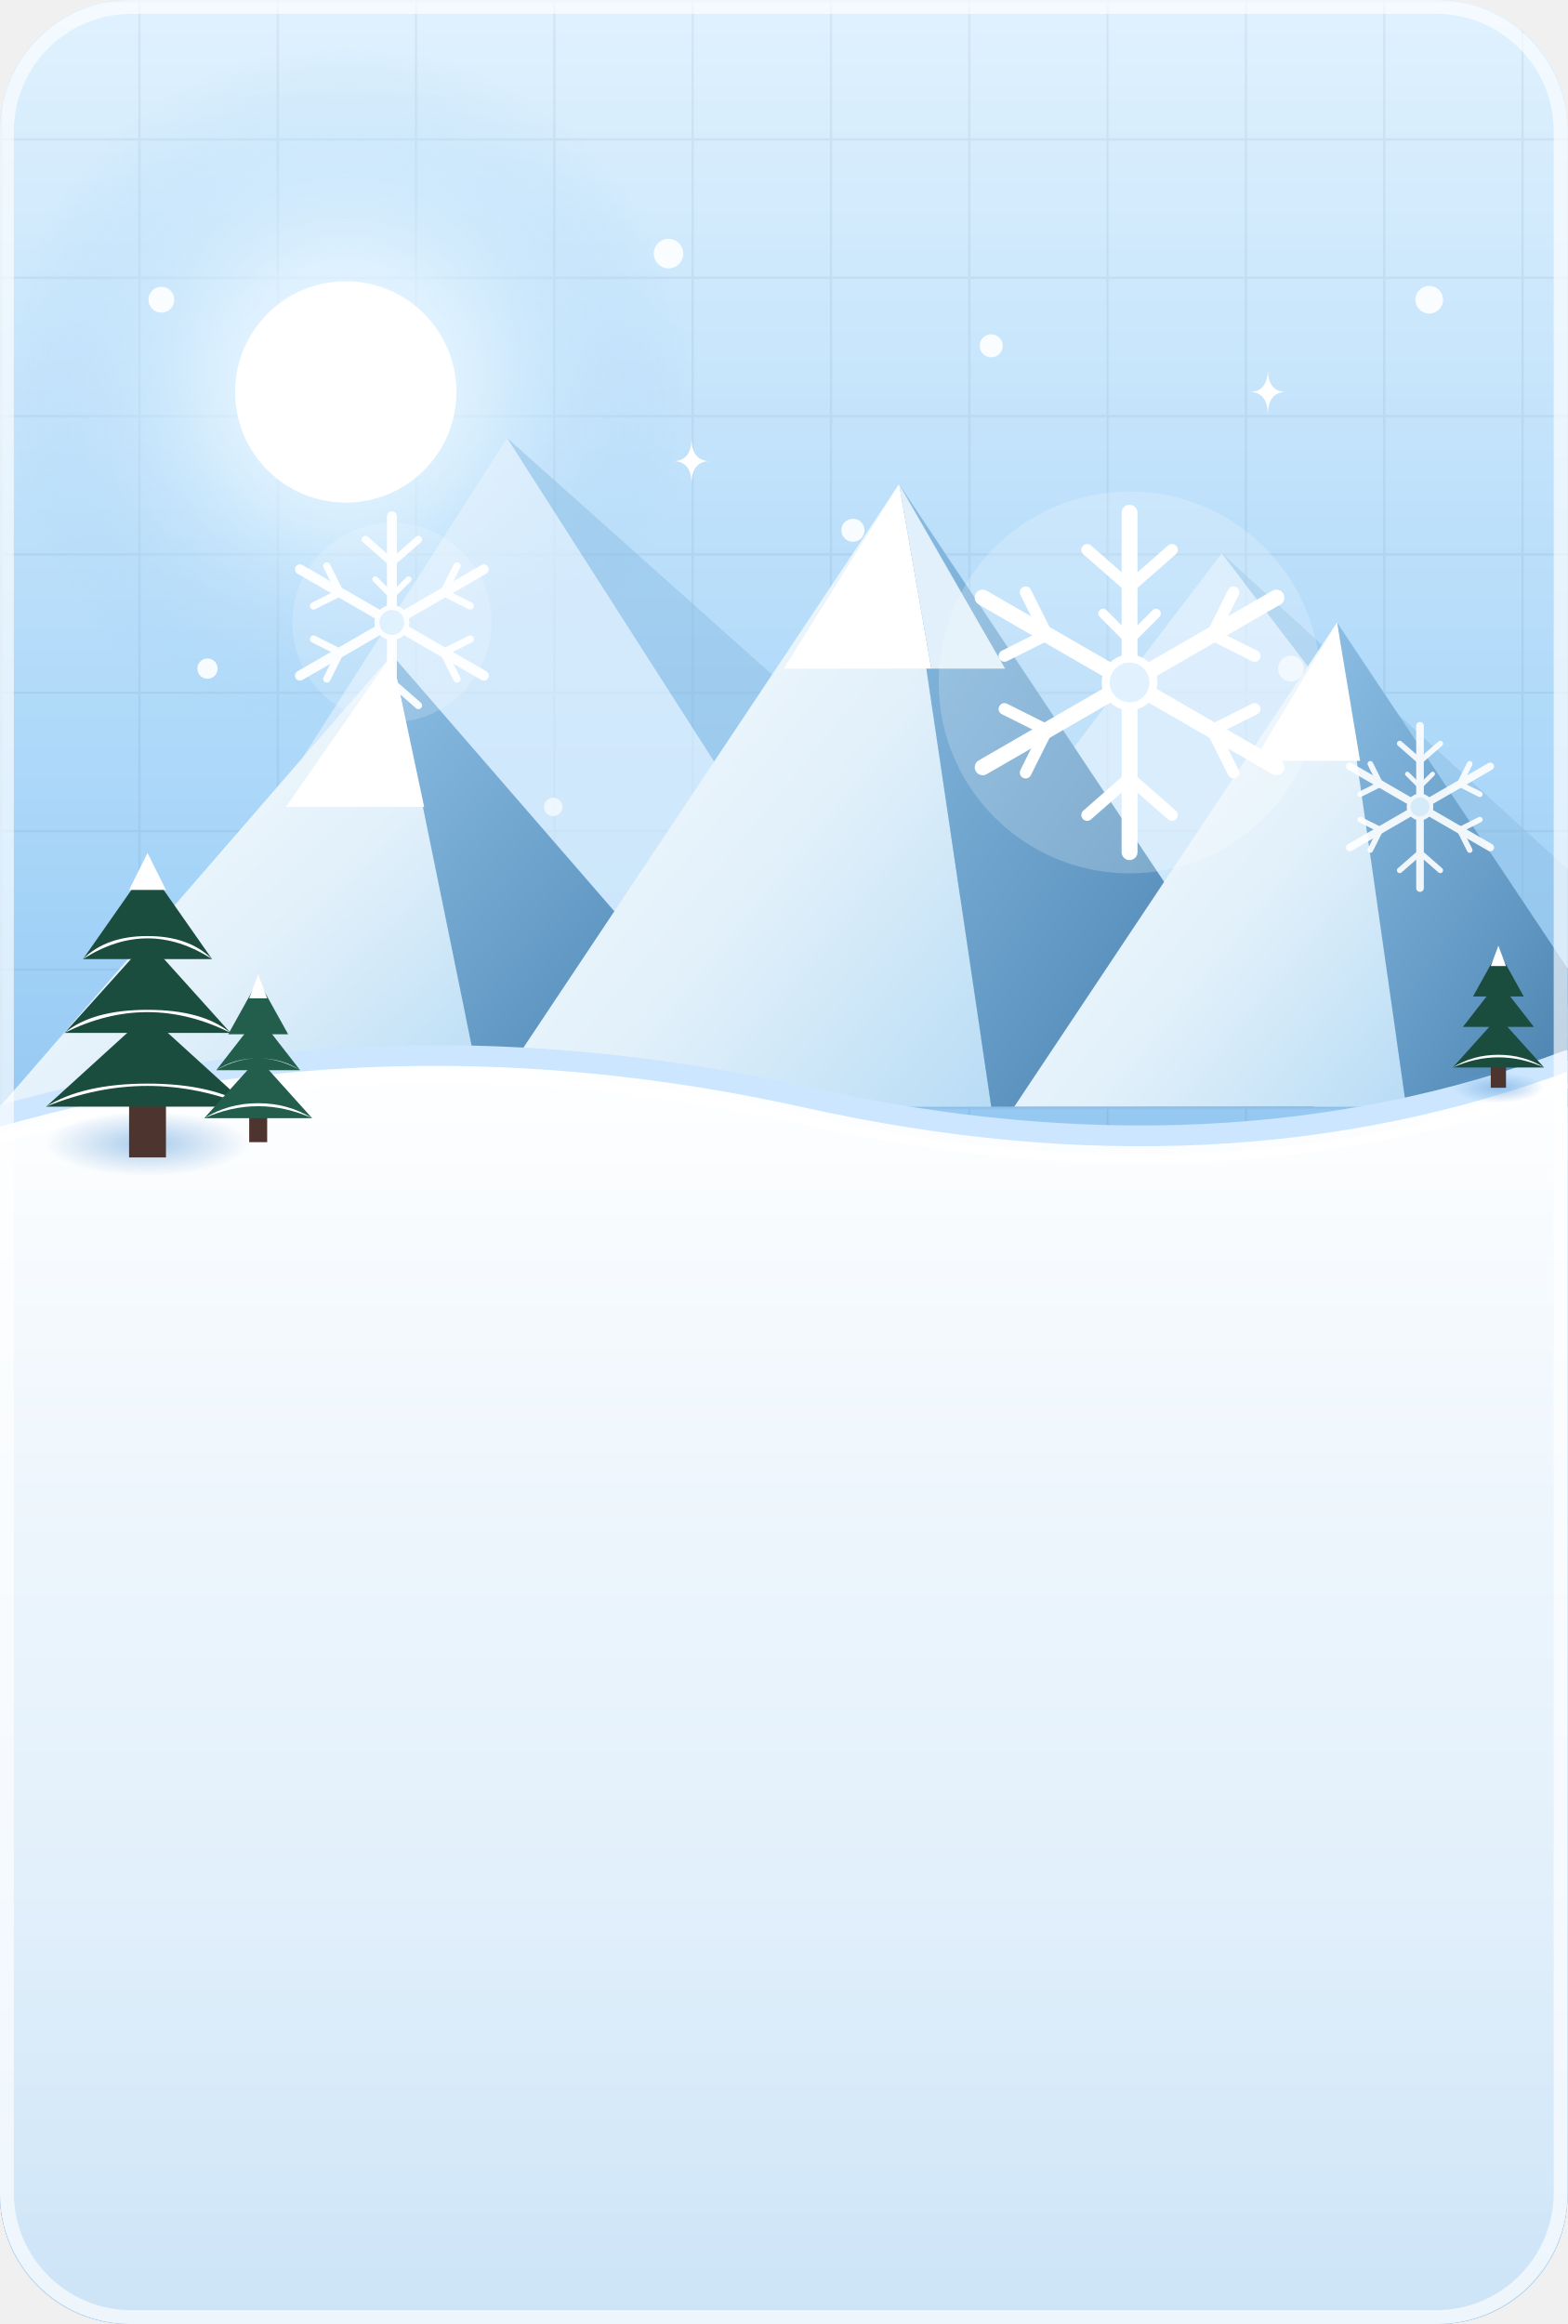
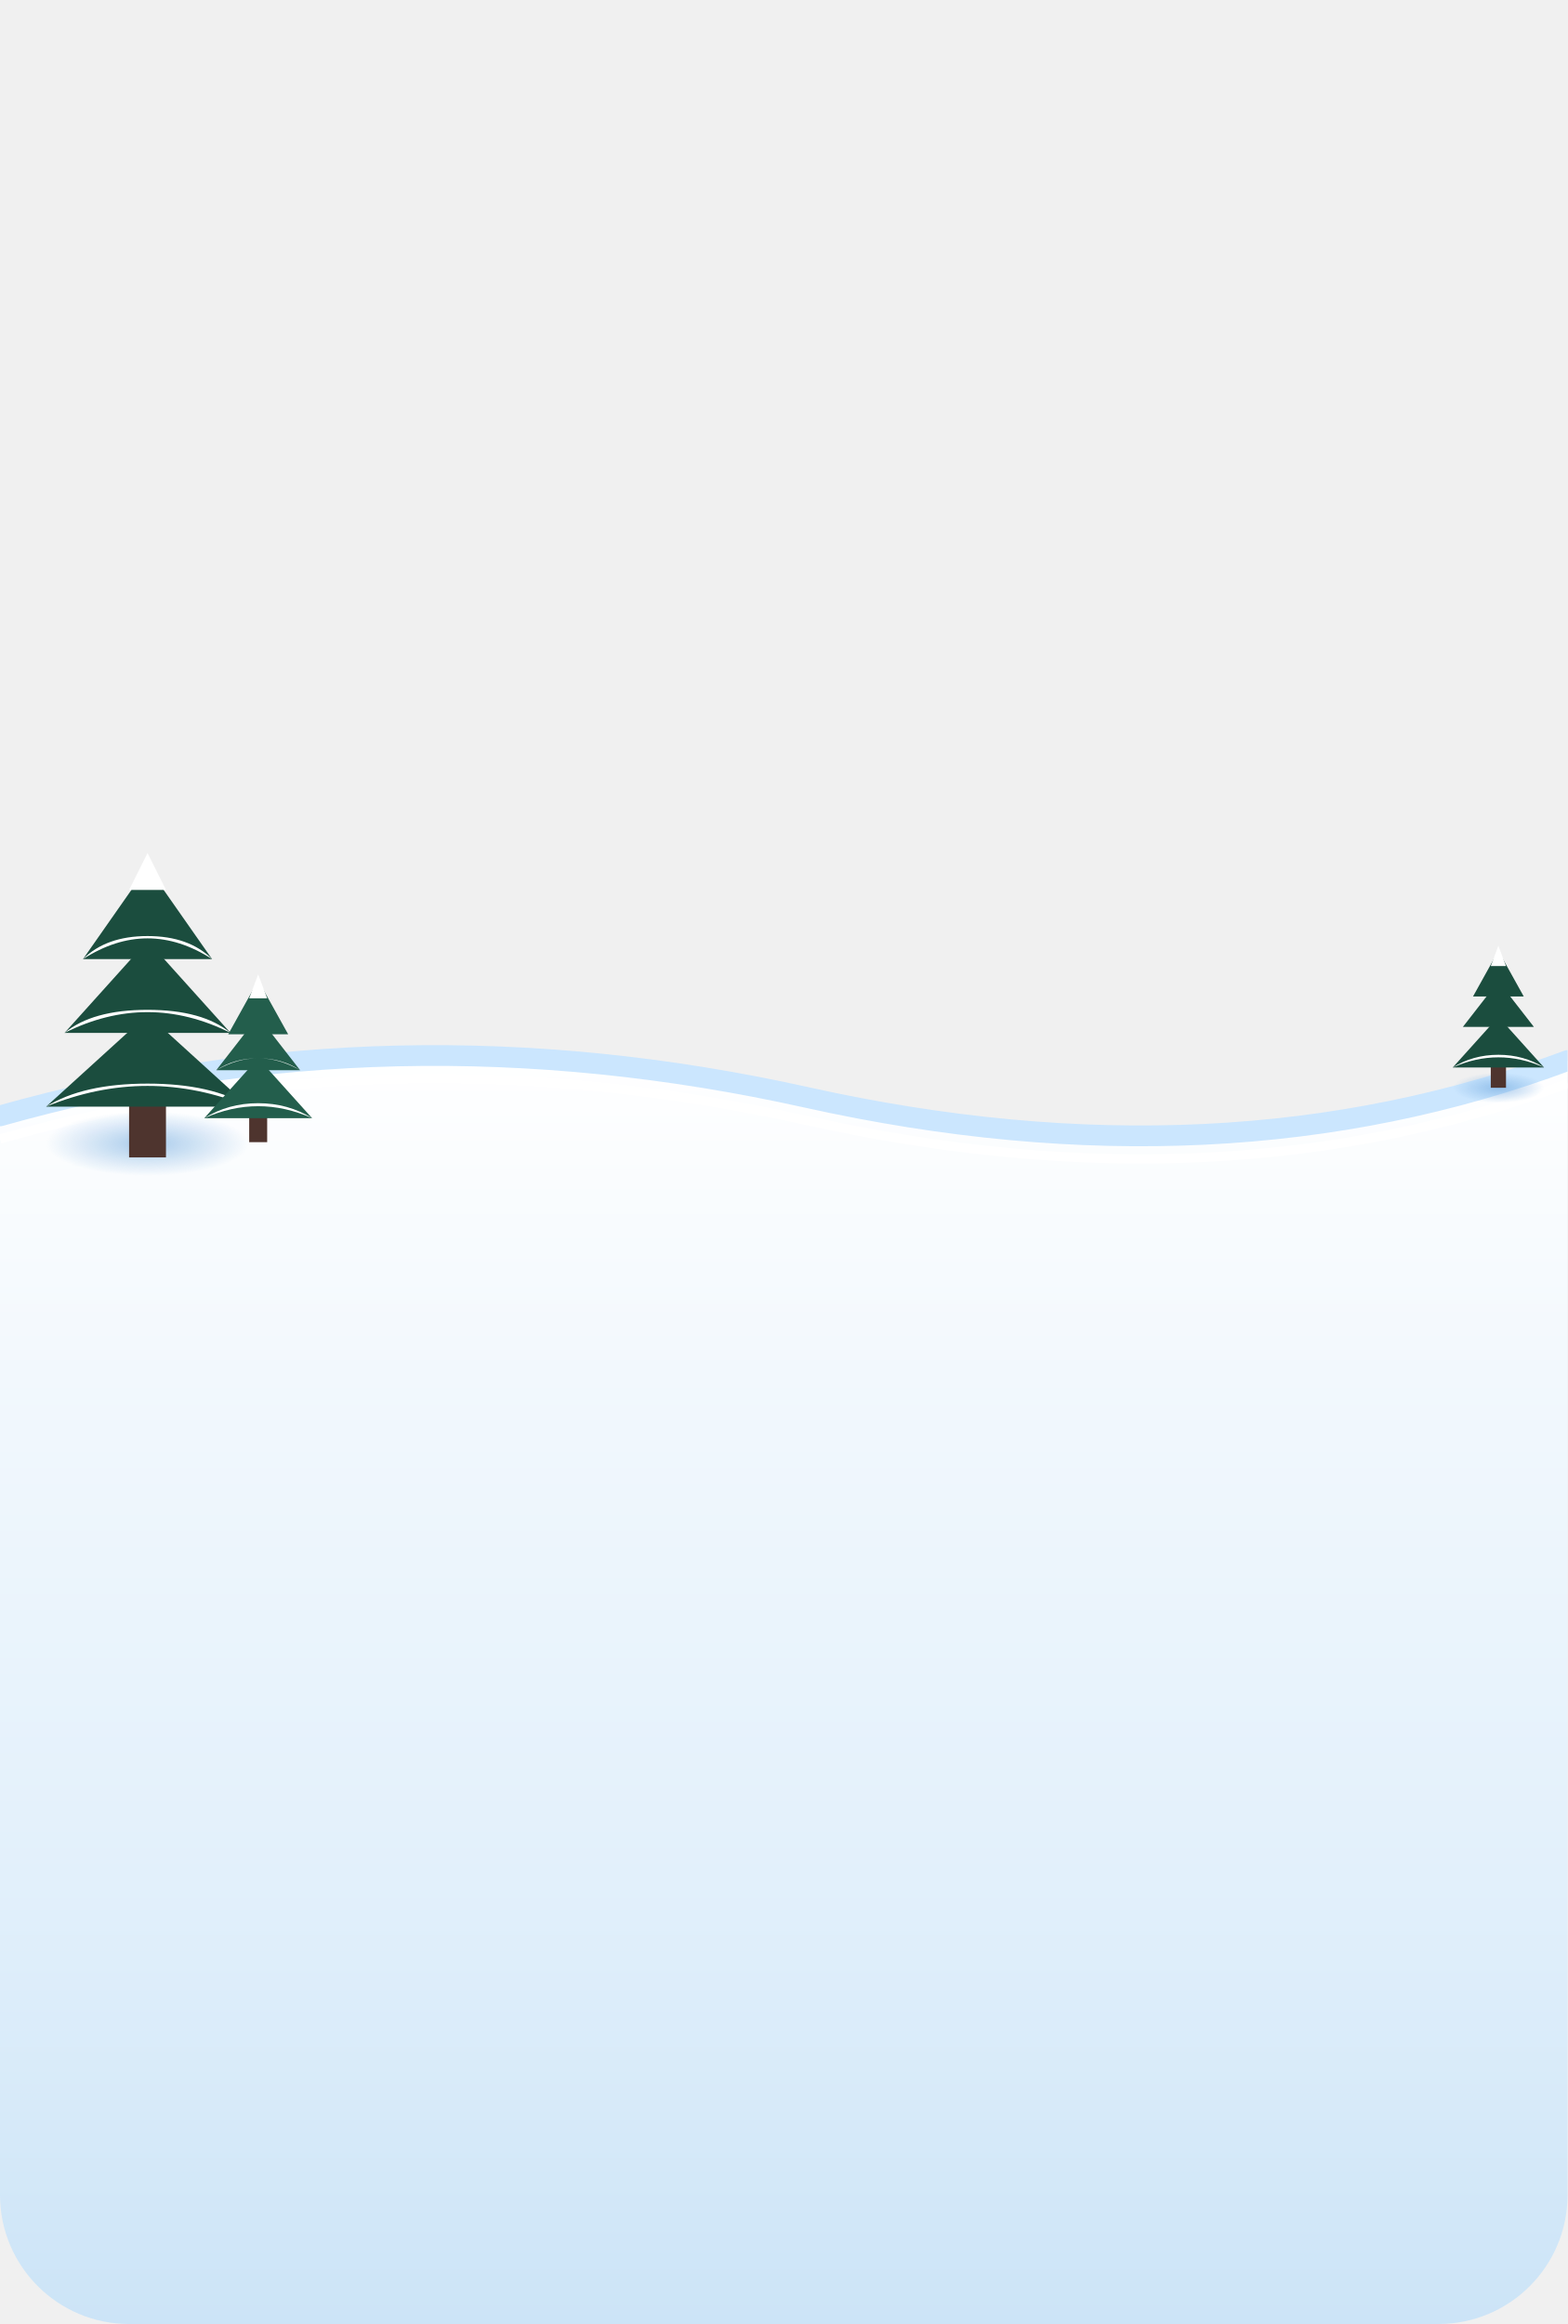
<svg xmlns="http://www.w3.org/2000/svg" viewBox="0 0 340 504" width="340" height="504">
  <defs>
    <clipPath id="cardClip">
      <rect width="340" height="504" rx="28" />
    </clipPath>
-     <linearGradient id="bg_winter_sky" x1="0" y1="0" x2="0" y2="1">
-       <stop offset="0" stop-color="#E1F2FE" />
-       <stop offset="0.38" stop-color="#A5D4F8" />
-       <stop offset="0.75" stop-color="#6FAAE2" />
-       <stop offset="1" stop-color="#4B88C4" />
-     </linearGradient>
-     <pattern id="gd" width="30" height="30" patternUnits="userSpaceOnUse">
-       <path d="M 30 0 L 0 0 0 30" fill="none" stroke="#163A58" stroke-width="1" opacity="0.06" />
-     </pattern>
-     <radialGradient id="winterSunGlow" cx="50%" cy="50%" r="50%">
-       <stop offset="0" stop-color="#FFFFFF" stop-opacity="1" />
-       <stop offset="0.4" stop-color="#E3F4FF" stop-opacity="0.6" />
-       <stop offset="1" stop-color="#9CCDF4" stop-opacity="0" />
-     </radialGradient>
-     <linearGradient id="peakLit" x1="0" y1="0" x2="1" y2="1">
-       <stop offset="0" stop-color="#FFFFFF" />
-       <stop offset="0.6" stop-color="#E1F0FA" />
-       <stop offset="1" stop-color="#B8DCF5" />
-     </linearGradient>
-     <linearGradient id="peakShadow" x1="0" y1="0" x2="1" y2="1">
-       <stop offset="0" stop-color="#8BBDE3" />
-       <stop offset="0.6" stop-color="#6097C2" />
-       <stop offset="1" stop-color="#3C72A0" />
-     </linearGradient>
    <linearGradient id="snowValleySoil" x1="0" y1="0" x2="0" y2="1">
      <stop offset="0" stop-color="#FFFFFF" />
      <stop offset="0.25" stop-color="#F2F8FD" />
      <stop offset="0.65" stop-color="#E2F0FB" />
      <stop offset="1" stop-color="#CCE4F7" />
    </linearGradient>
    <radialGradient id="snowShadow" cx="50%" cy="50%" r="50%">
      <stop offset="0" stop-color="#6FA8E0" stop-opacity="0.6" />
      <stop offset="1" stop-color="#6FA8E0" stop-opacity="0" />
    </radialGradient>
-     <g id="crystal_snowflake">
-       <g stroke="#FFFFFF" stroke-linecap="round">
-         <line x1="0" y1="0" x2="0" y2="-32" stroke-width="3" />
-         <line x1="0" y1="-18" x2="8" y2="-25" stroke-width="2.2" />
-         <line x1="0" y1="-18" x2="-8" y2="-25" stroke-width="2.2" />
-         <line x1="0" y1="-8" x2="5" y2="-13" stroke-width="1.8" />
-         <line x1="0" y1="-8" x2="-5" y2="-13" stroke-width="1.8" />
-         <line x1="0" y1="0" x2="27.7" y2="-16" stroke-width="3" />
-         <line x1="15.6" y1="-9" x2="23.6" y2="-5" stroke-width="2.2" />
-         <line x1="15.6" y1="-9" x2="19.6" y2="-17" stroke-width="2.2" />
-         <line x1="0" y1="0" x2="27.7" y2="16" stroke-width="3" />
-         <line x1="15.6" y1="9" x2="19.6" y2="17" stroke-width="2.2" />
-         <line x1="15.6" y1="9" x2="23.6" y2="5" stroke-width="2.2" />
-         <line x1="0" y1="0" x2="0" y2="32" stroke-width="3" />
-         <line x1="0" y1="18" x2="-8" y2="25" stroke-width="2.2" />
-         <line x1="0" y1="18" x2="8" y2="25" stroke-width="2.2" />
-         <line x1="0" y1="0" x2="-27.7" y2="16" stroke-width="3" />
-         <line x1="-15.6" y1="9" x2="-23.6" y2="5" stroke-width="2.2" />
-         <line x1="-15.6" y1="9" x2="-19.6" y2="17" stroke-width="2.2" />
-         <line x1="0" y1="0" x2="-27.7" y2="-16" stroke-width="3" />
-         <line x1="-15.6" y1="-9" x2="-19.6" y2="-17" stroke-width="2.2" />
-         <line x1="-15.6" y1="-9" x2="-23.6" y2="-5" stroke-width="2.2" />
-       </g>
-       <circle cx="0" cy="0" r="4.5" fill="#E1F2FE" stroke="#FFFFFF" stroke-width="1.5" />
-     </g>
  </defs>
  <g clip-path="url(#cardClip)">
-     <rect width="340" height="504" fill="url(#bg_winter_sky)" />
-     <rect width="340" height="504" fill="url(#gd)" />
-     <circle cx="75" cy="85" r="75" fill="url(#winterSunGlow)" />
-     <circle cx="75" cy="85" r="24" fill="#FFFFFF" />
-     <g fill="#FFFFFF" opacity="0.9">
-       <circle cx="35" cy="65" r="2.8" />
-       <circle cx="145" cy="55" r="3.2" />
-       <circle cx="215" cy="75" r="2.5" />
-       <circle cx="310" cy="65" r="3" />
-       <circle cx="45" cy="145" r="2.2" />
-       <circle cx="185" cy="115" r="2.5" />
-       <circle cx="280" cy="145" r="2.8" />
-       <circle cx="120" cy="175" r="2" />
-     </g>
-     <polygon points="110,95 30,220 190,220" fill="#E8F4FD" opacity="0.6" />
-     <polygon points="110,95 190,220 250,220" fill="#8BBDE3" opacity="0.5" />
-     <polygon points="265,120 185,225 345,225" fill="#E8F4FD" opacity="0.6" />
-     <polygon points="265,120 345,225 380,225" fill="#8BBDE3" opacity="0.5" />
-     <polygon points="85,142 0,240 105,240" fill="url(#peakLit)" />
-     <polygon points="85,142 105,240 170,240" fill="url(#peakShadow)" />
-     <polygon points="85,142 62,175 92,175" fill="#FFFFFF" />
-     <polygon points="195,105 105,240 215,240" fill="url(#peakLit)" />
-     <polygon points="195,105 215,240 285,240" fill="url(#peakShadow)" />
-     <polygon points="195,105 170,145 202,145" fill="#FFFFFF" />
-     <polygon points="195,105 202,145 218,145" fill="#E1F0FA" />
-     <polygon points="290,135 220,240 305,240" fill="url(#peakLit)" />
-     <polygon points="290,135 305,240 360,240" fill="url(#peakShadow)" />
-     <polygon points="290,135 272,165 295,165" fill="#FFFFFF" />
-     <g transform="translate(245, 148) scale(1.15)">
-       <circle cx="0" cy="0" r="36" fill="#FFFFFF" opacity="0.2" />
-       <use href="#crystal_snowflake" />
-     </g>
-     <g transform="translate(85, 135) scale(0.72)" opacity="0.95">
-       <circle cx="0" cy="0" r="30" fill="#FFFFFF" opacity="0.18" />
-       <use href="#crystal_snowflake" />
-     </g>
-     <g transform="translate(308, 175) scale(0.55)" opacity="0.9">
-       <use href="#crystal_snowflake" />
-     </g>
-     <path d="M 150 95 Q 150 100 154 100 Q 150 100 150 105 Q 150 100 146 100 Q 150 100 150 95 Z" fill="#FFFFFF" />
-     <path d="M 275 80 Q 275 85 279 85 Q 275 85 275 90 Q 275 85 271 85 Q 275 85 275 80 Z" fill="#FFFFFF" />
    <path d="M 0 242 Q 85 218 175 238 T 340 230 L 340 504 L 0 504 Z" fill="url(#snowValleySoil)" />
    <path d="M 0 242 Q 85 218 175 238 T 340 230" fill="none" stroke="#CBE6FE" stroke-width="4.5" stroke-linecap="round" />
    <path d="M 0 247 Q 85 223 175 243 T 340 235" fill="none" stroke="#FFFFFF" stroke-width="2" />
    <g transform="translate(32, 230)">
      <ellipse cx="0" cy="18" rx="22" ry="7" fill="url(#snowShadow)" />
      <rect x="-4" y="6" width="8" height="15" fill="#4E342E" />
      <polygon points="0,-10 -22,10 22,10" fill="#1B4D3E" />
      <path d="M -22 10 Q 0 1 22 10 Q 14 5 0 5 Q -14 5 -22 10 Z" fill="#FFFFFF" />
      <polygon points="0,-26 -18,-6 18,-6" fill="#1B4D3E" />
      <path d="M -18 -6 Q 0 -15 18 -6 Q 12 -11 0 -11 Q -12 -11 -18 -6 Z" fill="#FFFFFF" />
      <polygon points="0,-42 -14,-22 14,-22" fill="#1B4D3E" />
      <path d="M -14 -22 Q 0 -31 14 -22 Q 9 -27 0 -27 Q -9 -27 -14 -22 Z" fill="#FFFFFF" />
      <polygon points="0,-45 -4,-37 4,-37" fill="#FFFFFF" />
      <g transform="translate(24, 6) scale(0.65)">
        <rect x="-3" y="6" width="6" height="12" fill="#4E342E" />
        <polygon points="0,-10 -18,10 18,10" fill="#235E4C" />
        <path d="M -18 10 Q 0 2 18 10 Q 10 5 0 5 Q -10 5 -18 10 Z" fill="#FFFFFF" />
        <polygon points="0,-24 -14,-6 14,-6" fill="#235E4C" />
        <path d="M -14 -6 Q 0 -14 14 -6 Q 8 -10 0 -10 Q -8 -10 -14 -6 Z" fill="#FFFFFF" />
        <polygon points="0,-36 -10,-18 10,-18" fill="#235E4C" />
        <polygon points="0,-38 -3,-30 3,-30" fill="#FFFFFF" />
      </g>
    </g>
    <g transform="translate(325, 226) scale(0.55)">
      <ellipse cx="0" cy="18" rx="18" ry="6" fill="url(#snowShadow)" />
      <rect x="-3" y="6" width="6" height="12" fill="#4E342E" />
      <polygon points="0,-10 -18,10 18,10" fill="#1B4D3E" />
      <path d="M -18 10 Q 0 2 18 10 Q 10 5 0 5 Q -10 5 -18 10 Z" fill="#FFFFFF" />
      <polygon points="0,-24 -14,-6 14,-6" fill="#1B4D3E" />
      <polygon points="0,-36 -10,-18 10,-18" fill="#1B4D3E" />
      <polygon points="0,-38 -3,-30 3,-30" fill="#FFFFFF" />
    </g>
  </g>
-   <rect x="1.5" y="1.5" width="337" height="501" rx="27" fill="none" stroke="#FFFFFF" stroke-opacity="0.65" stroke-width="3" />
</svg>
